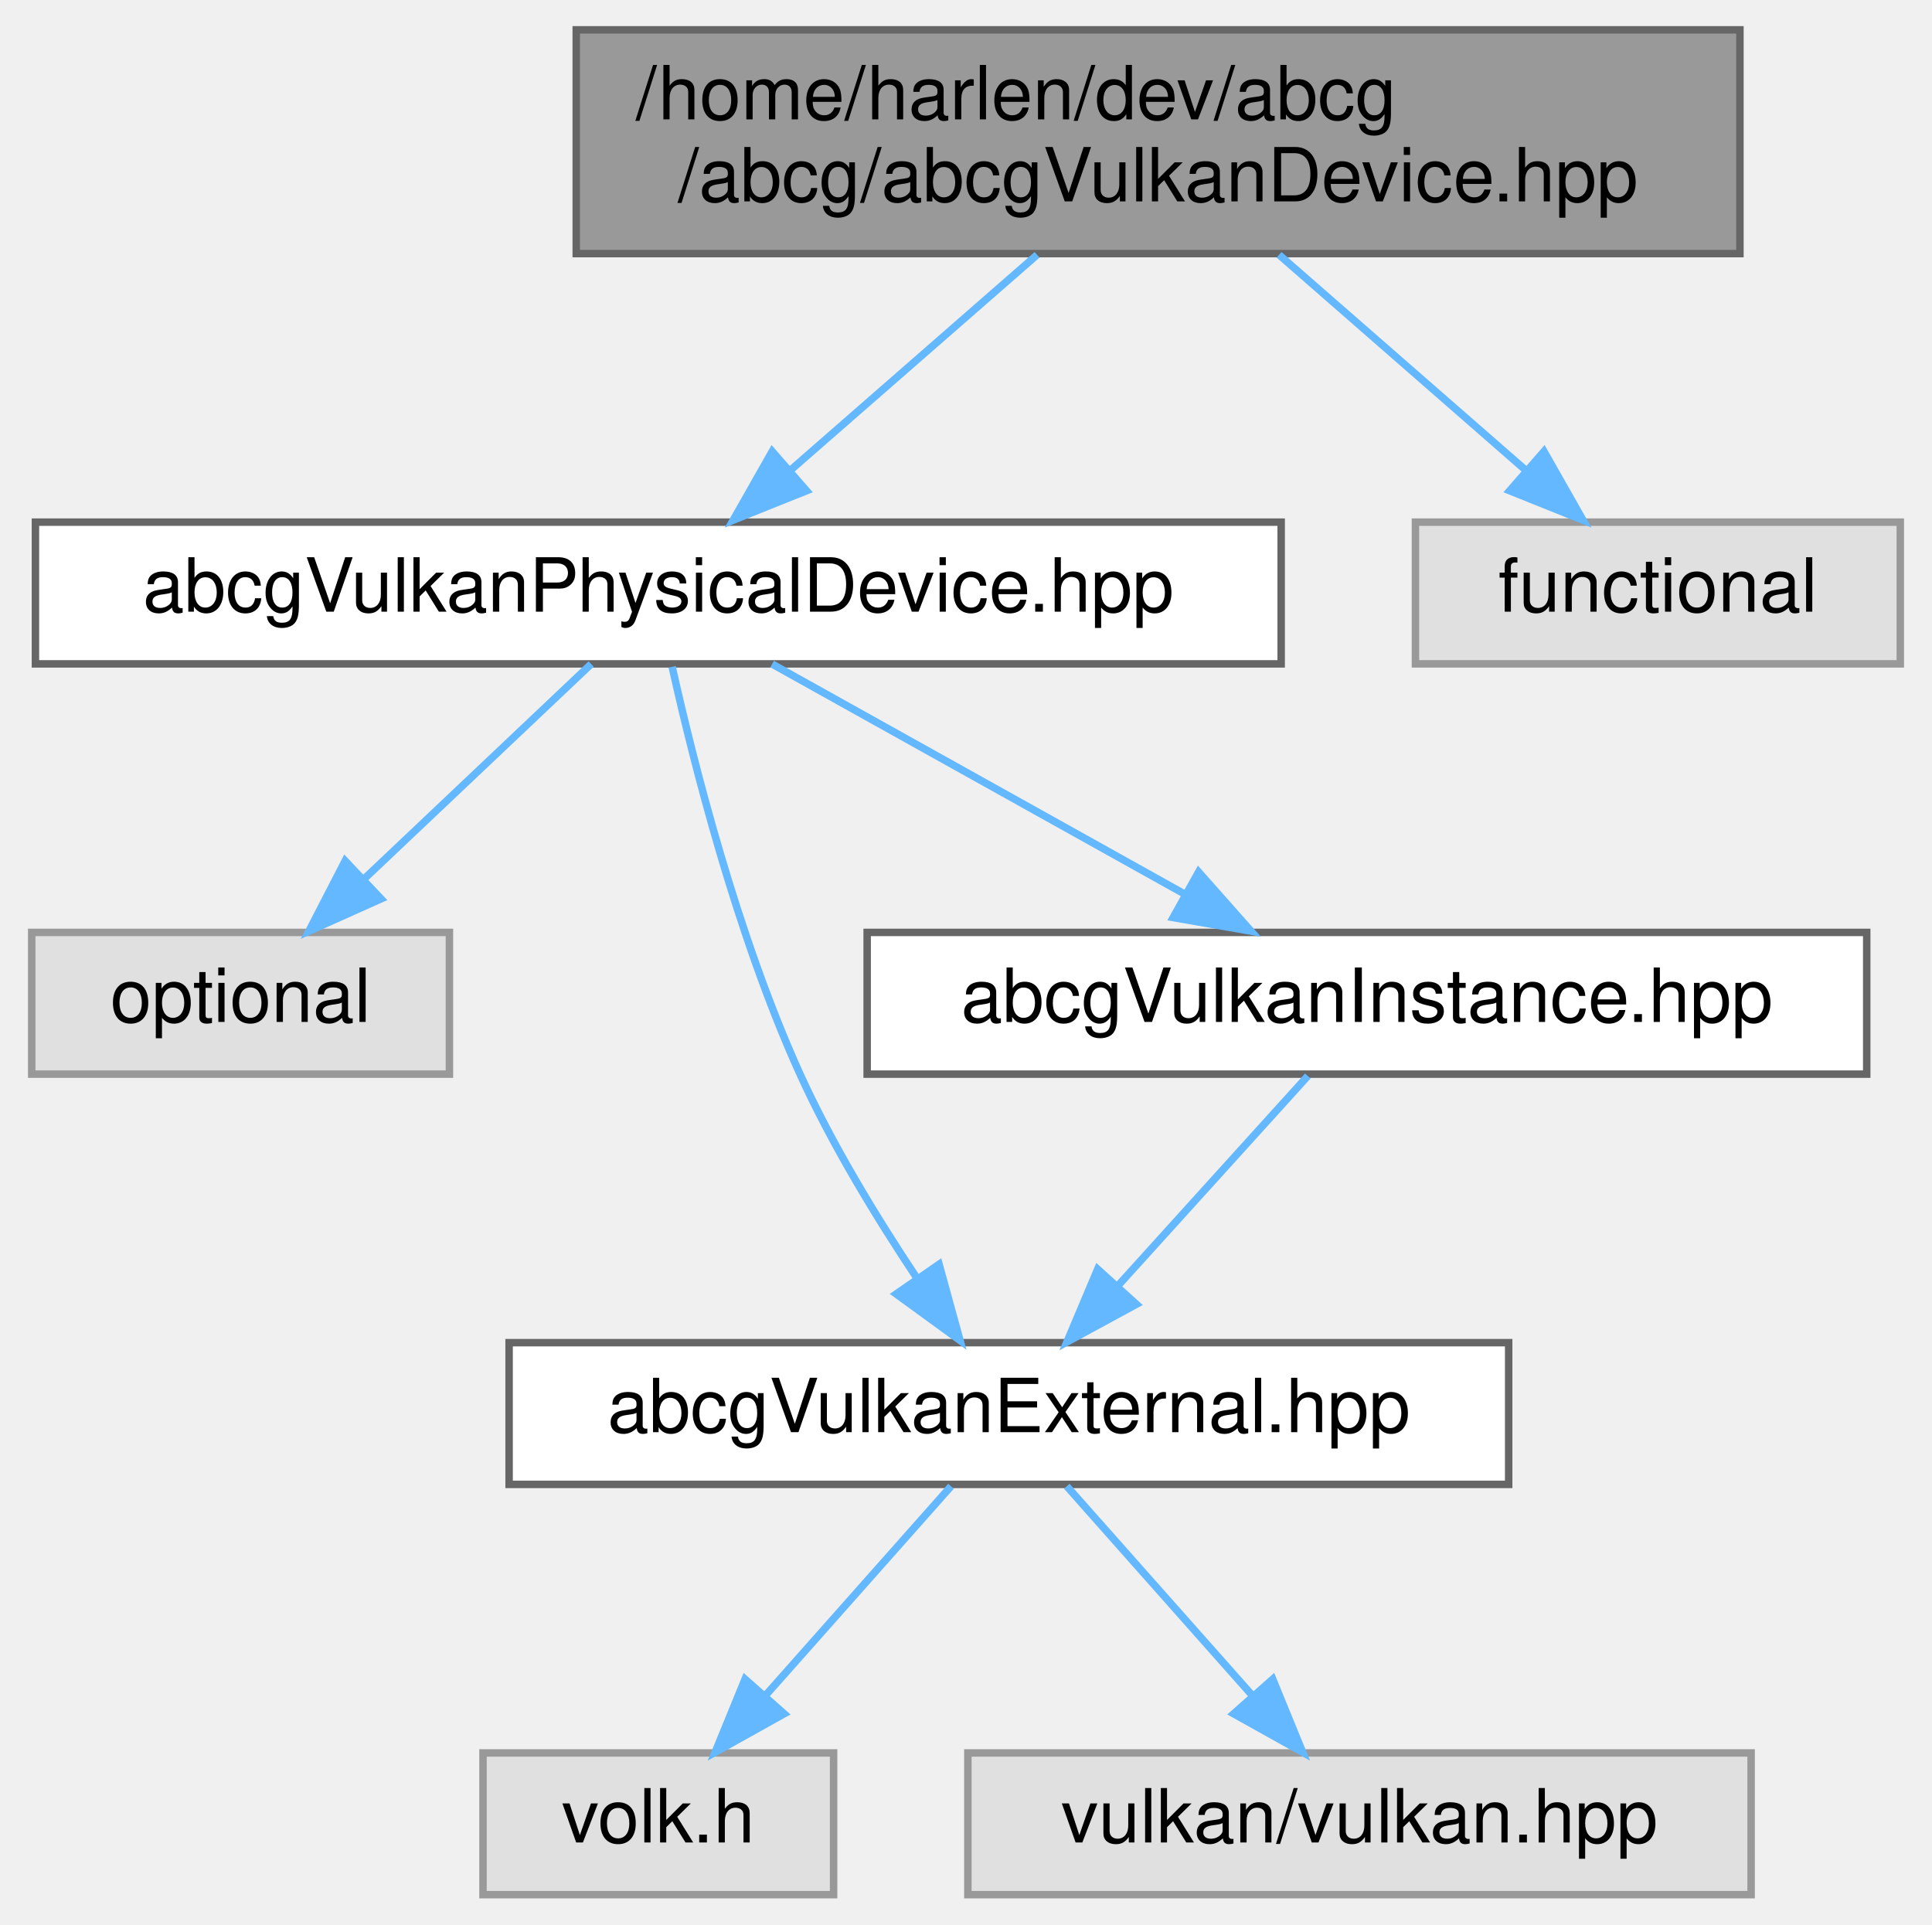
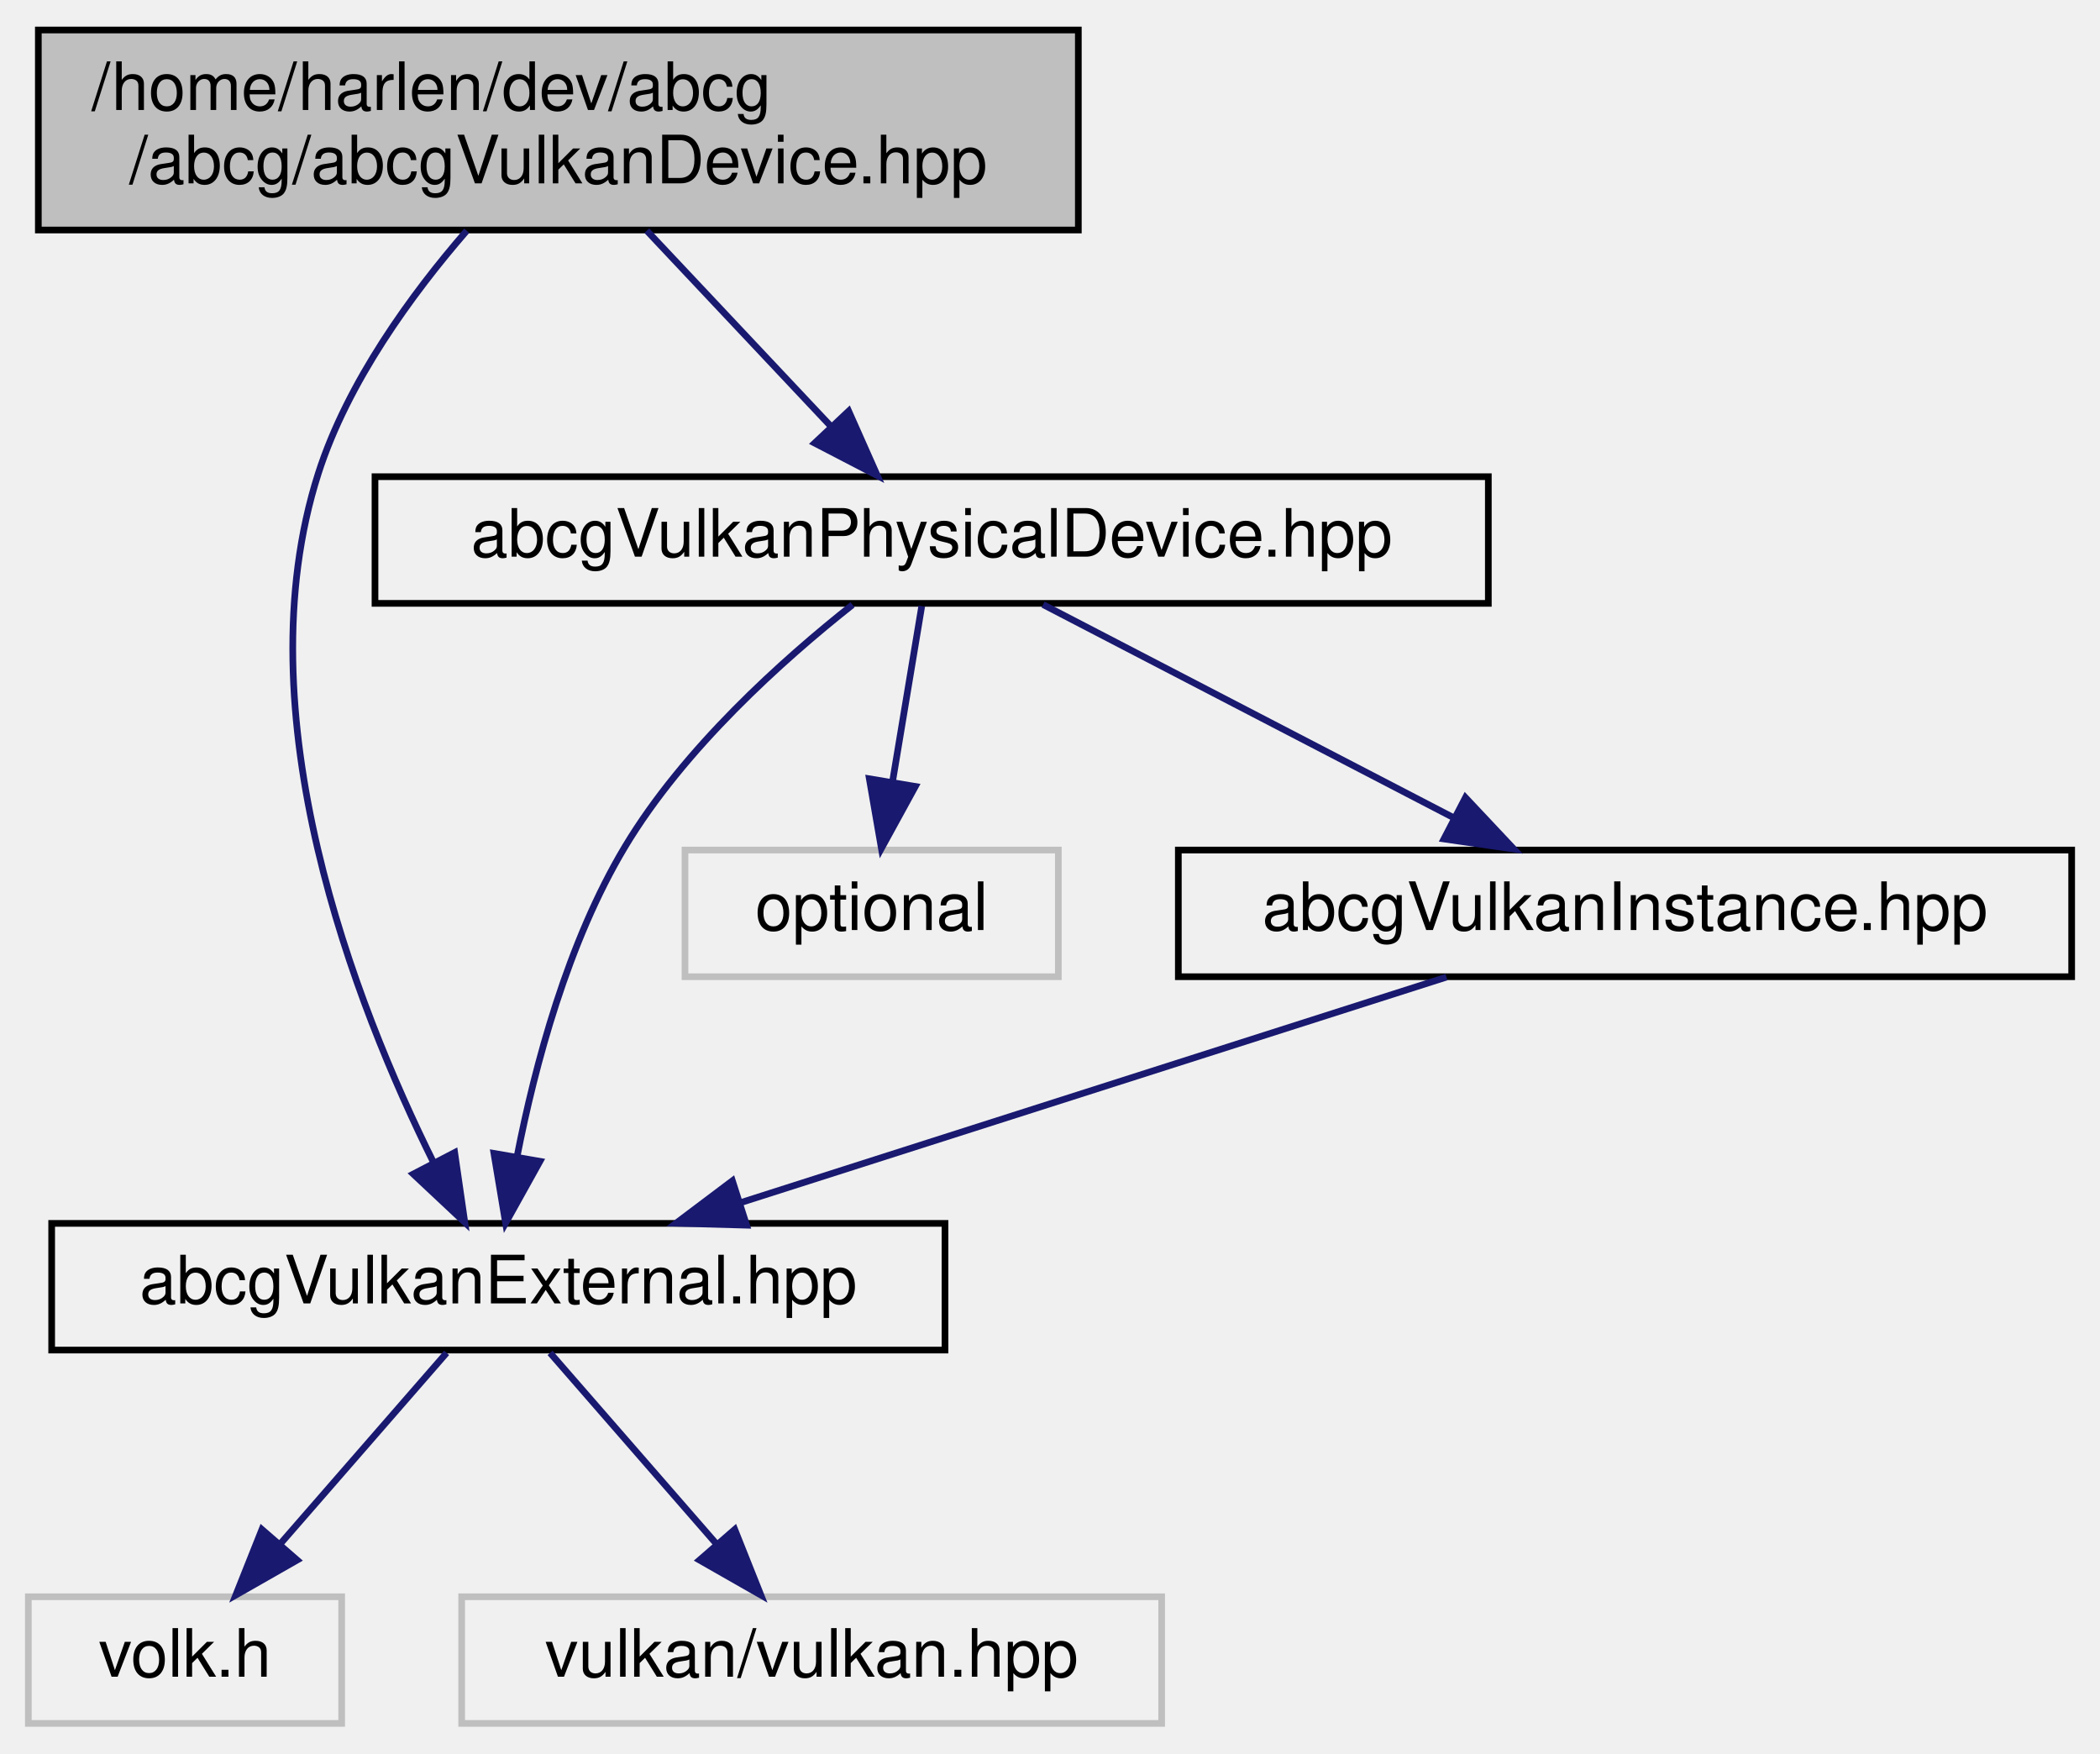
- <svg xmlns="http://www.w3.org/2000/svg" xmlns:xlink="http://www.w3.org/1999/xlink" width="259pt" height="258pt" viewBox="0.00 0.00 258.50 258.00">
-   <g id="graph0" class="graph" transform="scale(1 1) rotate(0) translate(4 254)">
-     <g id="Node000001" class="node">
-       <g id="a_Node000001">
+ <svg xmlns="http://www.w3.org/2000/svg" xmlns:xlink="http://www.w3.org/1999/xlink" width="315pt" height="263pt" viewBox="0.00 0.00 314.50 263.00">
+   <g id="graph0" class="graph" transform="scale(1 1) rotate(0) translate(4 259)">
+     <g id="node1" class="node">
+       <g id="a_node1">
        <a xlink:title="Header file of abcg::VulkanDevice.">
-           <polygon fill="#999999" stroke="#666666" points="229,-250 73,-250 73,-220 229,-220 229,-250" />
-           <text text-anchor="start" x="81" y="-238" font-family="Helvetica,sans-Serif" font-size="10.00">/home/harlen/dev/abcg</text>
-           <text text-anchor="middle" x="151" y="-227" font-family="Helvetica,sans-Serif" font-size="10.00">/abcg/abcgVulkanDevice.hpp</text>
+           <polygon fill="#bfbfbf" stroke="black" points="1.5,-224.5 1.5,-254.5 157.5,-254.5 157.5,-224.5 1.5,-224.5" />
+           <text text-anchor="start" x="9.5" y="-242.5" font-family="Helvetica,sans-Serif" font-size="10.00">/home/harlen/dev/abcg</text>
+           <text text-anchor="middle" x="79.5" y="-231.5" font-family="Helvetica,sans-Serif" font-size="10.00">/abcg/abcgVulkanDevice.hpp</text>
        </a>
      </g>
    </g>
-     <g id="Node000002" class="node">
-       <g id="a_Node000002">
-         <a xlink:href="abcgVulkanPhysicalDevice_8hpp.html" target="_top" xlink:title="Header file of abcg::VulkanPhysicalDevice.">
-           <polygon fill="white" stroke="#666666" points="167.5,-184 0.5,-184 0.5,-165 167.5,-165 167.5,-184" />
-           <text text-anchor="middle" x="84" y="-172" font-family="Helvetica,sans-Serif" font-size="10.00">abcgVulkanPhysicalDevice.hpp</text>
+     <g id="node2" class="node">
+       <g id="a_node2">
+         <a xlink:href="abcgVulkanExternal_8hpp.html" target="_top" xlink:title="Header file for including Vulkan-related dependencies.">
+           <polygon fill="none" stroke="black" points="3.5,-56.5 3.5,-75.5 137.5,-75.5 137.5,-56.5 3.5,-56.5" />
+           <text text-anchor="middle" x="70.5" y="-63.5" font-family="Helvetica,sans-Serif" font-size="10.00">abcgVulkanExternal.hpp</text>
        </a>
      </g>
    </g>
-     <g id="edge1_Node000001_Node000002" class="edge">
-       <g id="a_edge1_Node000001_Node000002">
-         <a xlink:title=" ">
-           <path fill="none" stroke="#63b8ff" d="M134.78,-219.84C124.76,-211.09 111.89,-199.85 101.62,-190.88" />
-           <polygon fill="#63b8ff" stroke="#63b8ff" points="103.87,-188.21 94.04,-184.27 99.27,-193.48 103.87,-188.21" />
+     <g id="edge1" class="edge">
+       <path fill="none" stroke="midnightblue" d="M65.76,-224.39C57.55,-214.93 47.9,-201.74 43.5,-188 31.96,-151.95 49.02,-108.32 60.83,-84.54" />
+       <polygon fill="midnightblue" stroke="midnightblue" points="63.95,-86.13 65.47,-75.65 57.74,-82.9 63.95,-86.13" />
+     </g>
+     <g id="node5" class="node">
+       <g id="a_node5">
+         <a xlink:href="abcgVulkanPhysicalDevice_8hpp.html" target="_top" xlink:title="Header file of abcg::VulkanPhysicalDevice.">
+           <polygon fill="none" stroke="black" points="52,-168.5 52,-187.5 219,-187.5 219,-168.5 52,-168.5" />
+           <text text-anchor="middle" x="135.5" y="-175.5" font-family="Helvetica,sans-Serif" font-size="10.00">abcgVulkanPhysicalDevice.hpp</text>
        </a>
      </g>
    </g>
-     <g id="Node000008" class="node">
-       <g id="a_Node000008">
+     <g id="edge4" class="edge">
+       <path fill="none" stroke="midnightblue" d="M92.77,-224.4C101.08,-215.58 111.8,-204.18 120.42,-195.02" />
+       <polygon fill="midnightblue" stroke="midnightblue" points="123.05,-197.34 127.35,-187.66 117.95,-192.54 123.05,-197.34" />
+     </g>
+     <g id="node3" class="node">
+       <g id="a_node3">
        <a xlink:title=" ">
-           <polygon fill="#e0e0e0" stroke="#999999" points="250.5,-184 185.5,-184 185.5,-165 250.5,-165 250.5,-184" />
-           <text text-anchor="middle" x="218" y="-172" font-family="Helvetica,sans-Serif" font-size="10.00">functional</text>
+           <polygon fill="none" stroke="#bfbfbf" points="0,-0.5 0,-19.5 47,-19.5 47,-0.5 0,-0.5" />
+           <text text-anchor="middle" x="23.5" y="-7.5" font-family="Helvetica,sans-Serif" font-size="10.00">volk.h</text>
        </a>
      </g>
    </g>
-     <g id="edge8_Node000001_Node000008" class="edge">
-       <g id="a_edge8_Node000001_Node000008">
+     <g id="edge2" class="edge">
+       <path fill="none" stroke="midnightblue" d="M62.74,-56.08C55.96,-48.3 45.96,-36.8 37.74,-27.37" />
+       <polygon fill="midnightblue" stroke="midnightblue" points="40.32,-25 31.12,-19.75 35.04,-29.59 40.32,-25" />
+     </g>
+     <g id="node4" class="node">
+       <g id="a_node4">
        <a xlink:title=" ">
-           <path fill="none" stroke="#63b8ff" d="M167.22,-219.84C177.24,-211.09 190.11,-199.85 200.38,-190.88" />
-           <polygon fill="#63b8ff" stroke="#63b8ff" points="202.73,-193.48 207.96,-184.27 198.13,-188.21 202.73,-193.48" />
+           <polygon fill="none" stroke="#bfbfbf" points="65,-0.5 65,-19.5 170,-19.5 170,-0.5 65,-0.5" />
+           <text text-anchor="middle" x="117.5" y="-7.5" font-family="Helvetica,sans-Serif" font-size="10.00">vulkan/vulkan.hpp</text>
        </a>
      </g>
    </g>
-     <g id="Node000003" class="node">
-       <g id="a_Node000003">
+     <g id="edge3" class="edge">
+       <path fill="none" stroke="midnightblue" d="M78.26,-56.08C85.04,-48.3 95.04,-36.8 103.26,-27.37" />
+       <polygon fill="midnightblue" stroke="midnightblue" points="105.96,-29.59 109.88,-19.75 100.68,-25 105.96,-29.59" />
+     </g>
+     <g id="edge6" class="edge">
+       <path fill="none" stroke="midnightblue" d="M123.63,-168.29C113.2,-160.04 98.35,-146.75 89.5,-132 80.9,-117.67 75.99,-99.2 73.33,-85.62" />
+       <polygon fill="midnightblue" stroke="midnightblue" points="76.74,-84.81 71.59,-75.55 69.84,-86 76.74,-84.81" />
+     </g>
+     <g id="node6" class="node">
+       <g id="a_node6">
        <a xlink:title=" ">
-           <polygon fill="#e0e0e0" stroke="#999999" points="56,-129 0,-129 0,-110 56,-110 56,-129" />
-           <text text-anchor="middle" x="28" y="-117" font-family="Helvetica,sans-Serif" font-size="10.00">optional</text>
+           <polygon fill="none" stroke="#bfbfbf" points="98.5,-112.5 98.5,-131.5 154.5,-131.5 154.5,-112.5 98.5,-112.5" />
+           <text text-anchor="middle" x="126.5" y="-119.5" font-family="Helvetica,sans-Serif" font-size="10.00">optional</text>
        </a>
      </g>
    </g>
-     <g id="edge2_Node000002_Node000003" class="edge">
-       <g id="a_edge2_Node000002_Node000003">
-         <a xlink:title=" ">
-           <path fill="none" stroke="#63b8ff" d="M75,-164.98C66.81,-157.23 54.49,-145.58 44.53,-136.14" />
-           <polygon fill="#63b8ff" stroke="#63b8ff" points="46.83,-133.5 37.16,-129.17 42.02,-138.59 46.83,-133.5" />
+     <g id="edge5" class="edge">
+       <path fill="none" stroke="midnightblue" d="M134.01,-168.08C132.82,-160.93 131.11,-150.64 129.62,-141.69" />
+       <polygon fill="midnightblue" stroke="midnightblue" points="133.05,-141.04 127.96,-131.75 126.15,-142.19 133.05,-141.04" />
+     </g>
+     <g id="node7" class="node">
+       <g id="a_node7">
+         <a xlink:href="abcgVulkanInstance_8hpp.html" target="_top" xlink:title="Header file of abcg::VulkanInstance.">
+           <polygon fill="none" stroke="black" points="172.5,-112.5 172.5,-131.5 306.5,-131.5 306.5,-112.5 172.5,-112.5" />
+           <text text-anchor="middle" x="239.5" y="-119.5" font-family="Helvetica,sans-Serif" font-size="10.00">abcgVulkanInstance.hpp</text>
        </a>
      </g>
    </g>
-     <g id="Node000004" class="node">
-       <g id="a_Node000004">
-         <a xlink:href="abcgVulkanExternal_8hpp.html" target="_top" xlink:title="Header file for including Vulkan-related dependencies.">
-           <polygon fill="white" stroke="#666666" points="198,-74 64,-74 64,-55 198,-55 198,-74" />
-           <text text-anchor="middle" x="131" y="-62" font-family="Helvetica,sans-Serif" font-size="10.00">abcgVulkanExternal.hpp</text>
-         </a>
-       </g>
+     <g id="edge7" class="edge">
+       <path fill="none" stroke="midnightblue" d="M152.21,-168.32C168.81,-159.7 194.5,-146.36 213.72,-136.39" />
+       <polygon fill="midnightblue" stroke="midnightblue" points="215.57,-139.37 222.83,-131.65 212.34,-133.16 215.57,-139.37" />
    </g>
-     <g id="edge3_Node000002_Node000004" class="edge">
-       <g id="a_edge3_Node000002_Node000004">
-         <a xlink:title=" ">
-           <path fill="none" stroke="#63b8ff" d="M85.86,-164.6C88.65,-152.06 94.53,-128.65 103,-110 107.29,-100.56 113.28,-90.74 118.62,-82.73" />
-           <polygon fill="#63b8ff" stroke="#63b8ff" points="121.64,-84.51 124.45,-74.3 115.89,-80.53 121.64,-84.51" />
-         </a>
-       </g>
-     </g>
-     <g id="Node000007" class="node">
-       <g id="a_Node000007">
-         <a xlink:href="abcgVulkanInstance_8hpp.html" target="_top" xlink:title="Header file of abcg::VulkanInstance.">
-           <polygon fill="white" stroke="#666666" points="246,-129 112,-129 112,-110 246,-110 246,-129" />
-           <text text-anchor="middle" x="179" y="-117" font-family="Helvetica,sans-Serif" font-size="10.00">abcgVulkanInstance.hpp</text>
-         </a>
-       </g>
-     </g>
-     <g id="edge6_Node000002_Node000007" class="edge">
-       <g id="a_edge6_Node000002_Node000007">
-         <a xlink:title=" ">
-           <path fill="none" stroke="#63b8ff" d="M99.26,-164.98C114.13,-156.69 136.98,-143.94 154.42,-134.22" />
-           <polygon fill="#63b8ff" stroke="#63b8ff" points="156.43,-137.1 163.46,-129.17 153.02,-130.99 156.43,-137.1" />
-         </a>
-       </g>
-     </g>
-     <g id="Node000005" class="node">
-       <g id="a_Node000005">
-         <a xlink:title=" ">
-           <polygon fill="#e0e0e0" stroke="#999999" points="107.5,-19 60.5,-19 60.5,0 107.5,0 107.5,-19" />
-           <text text-anchor="middle" x="84" y="-7" font-family="Helvetica,sans-Serif" font-size="10.00">volk.h</text>
-         </a>
-       </g>
-     </g>
-     <g id="edge4_Node000004_Node000005" class="edge">
-       <g id="a_edge4_Node000004_Node000005">
-         <a xlink:title=" ">
-           <path fill="none" stroke="#63b8ff" d="M123.24,-54.75C116.53,-47.18 106.66,-36.05 98.49,-26.84" />
-           <polygon fill="#63b8ff" stroke="#63b8ff" points="100.87,-24.25 91.62,-19.09 95.63,-28.89 100.87,-24.25" />
-         </a>
-       </g>
-     </g>
-     <g id="Node000006" class="node">
-       <g id="a_Node000006">
-         <a xlink:title=" ">
-           <polygon fill="#e0e0e0" stroke="#999999" points="230.5,-19 125.5,-19 125.5,0 230.5,0 230.5,-19" />
-           <text text-anchor="middle" x="178" y="-7" font-family="Helvetica,sans-Serif" font-size="10.00">vulkan/vulkan.hpp</text>
-         </a>
-       </g>
-     </g>
-     <g id="edge5_Node000004_Node000006" class="edge">
-       <g id="a_edge5_Node000004_Node000006">
-         <a xlink:title=" ">
-           <path fill="none" stroke="#63b8ff" d="M138.76,-54.75C145.47,-47.18 155.34,-36.05 163.51,-26.84" />
-           <polygon fill="#63b8ff" stroke="#63b8ff" points="166.37,-28.89 170.38,-19.09 161.13,-24.25 166.37,-28.89" />
-         </a>
-       </g>
-     </g>
-     <g id="edge7_Node000007_Node000004" class="edge">
-       <g id="a_edge7_Node000007_Node000004">
-         <a xlink:title=" ">
-           <path fill="none" stroke="#63b8ff" d="M171.07,-109.75C164.15,-102.11 153.93,-90.82 145.55,-81.56" />
-           <polygon fill="#63b8ff" stroke="#63b8ff" points="148.09,-79.15 138.78,-74.09 142.9,-83.85 148.09,-79.15" />
-         </a>
-       </g>
+     <g id="edge8" class="edge">
+       <path fill="none" stroke="midnightblue" d="M212.72,-112.44C184.17,-103.32 138.77,-88.81 106.96,-78.65" />
+       <polygon fill="midnightblue" stroke="midnightblue" points="107.74,-75.23 97.15,-75.52 105.61,-81.89 107.74,-75.23" />
    </g>
  </g>
</svg>
